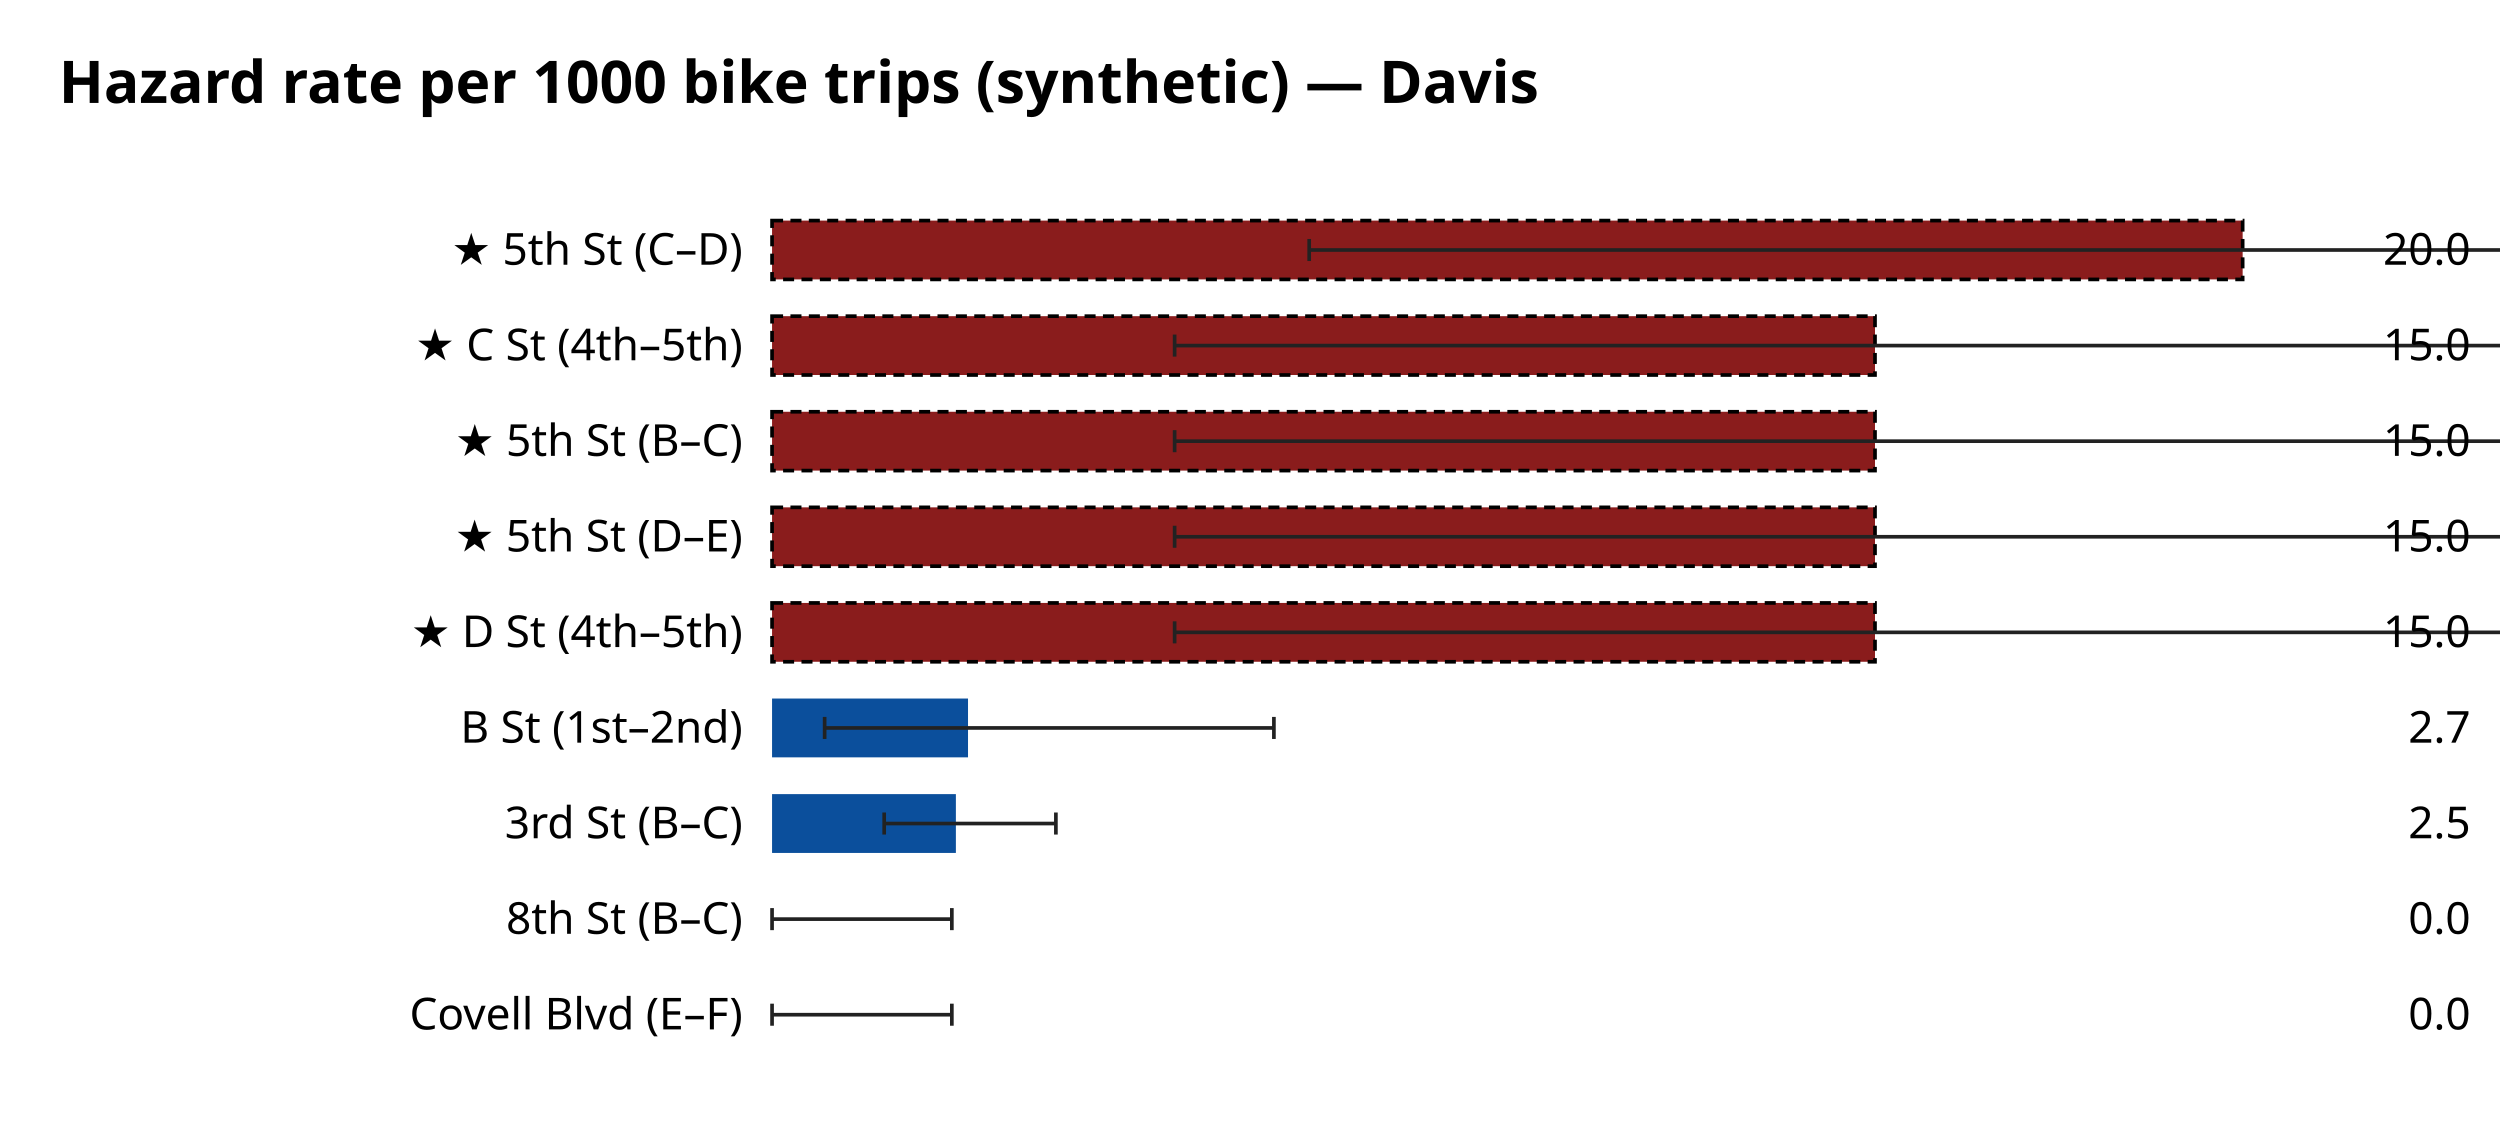
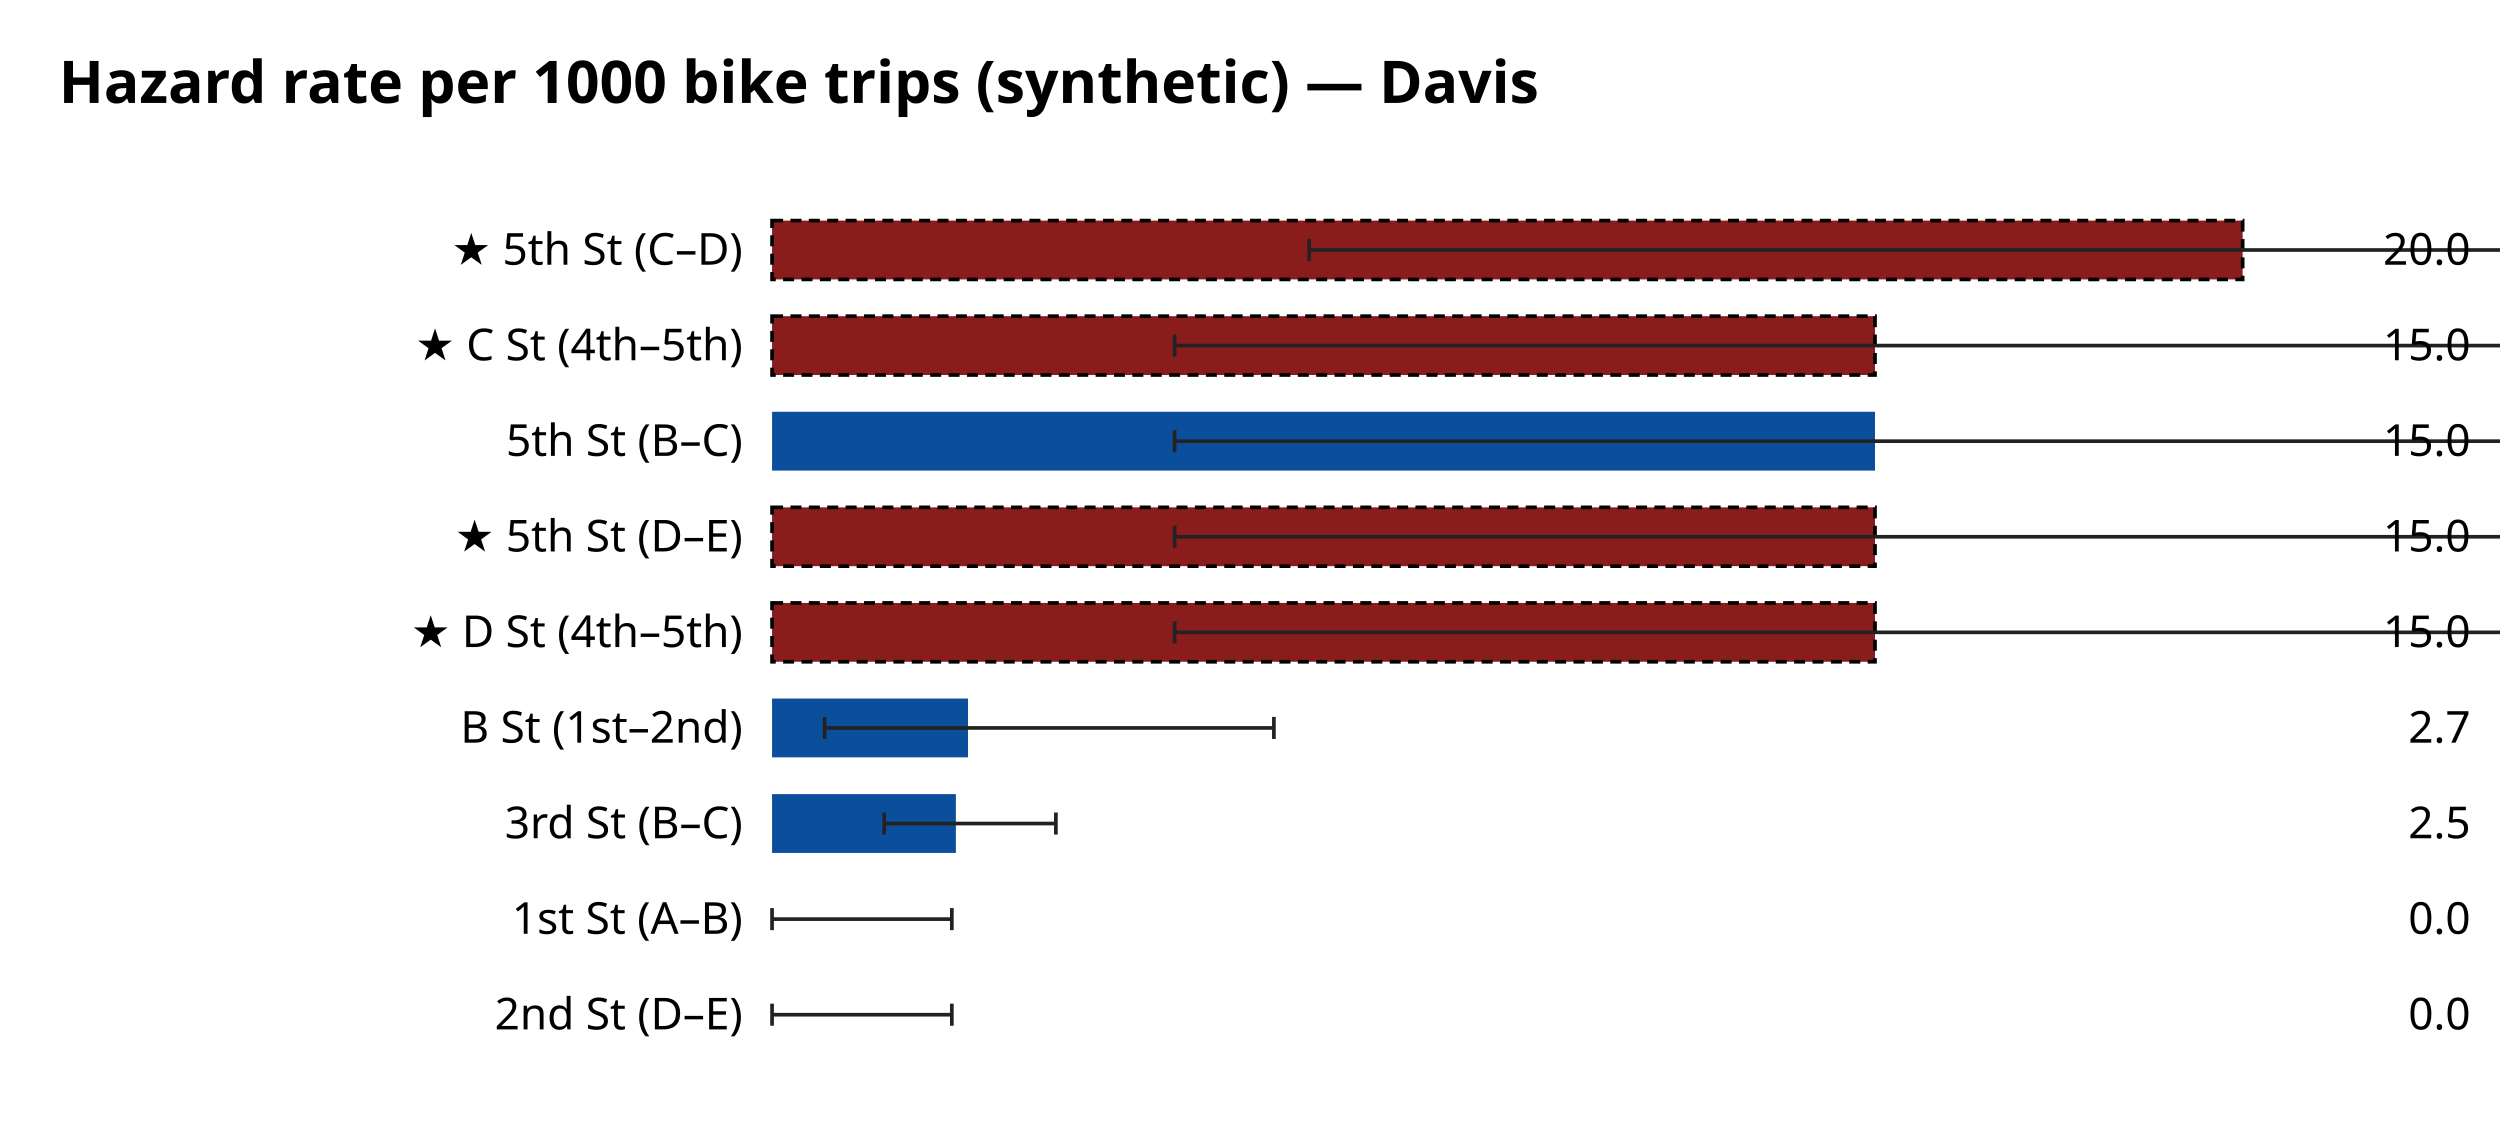
<svg xmlns="http://www.w3.org/2000/svg" width="680" height="306" viewBox="0 0 680 306" role="img" aria-label="Exposure-normalized hazard rate per 1000 by segment, Davis">
  <text x="16" y="28" font-family="sans-serif" font-size="16" font-weight="bold">Hazard rate per 1000 bike trips (synthetic) — Davis</text>
  <text x="202" y="72" font-family="sans-serif" font-size="12" text-anchor="end">★ 5th St (C–D)</text>
  <rect x="210" y="60" width="400.0" height="16" fill="#8a1c1c" stroke="#000" stroke-width="1" stroke-dasharray="3 2" />
  <line x1="356.1" y1="68" x2="1080.7" y2="68" stroke="#222" stroke-width="1" />
  <line x1="356.1" y1="65" x2="356.1" y2="71" stroke="#222" />
  <line x1="1080.7" y1="65" x2="1080.7" y2="71" stroke="#222" />
  <text x="672" y="72" font-family="sans-serif" font-size="12" text-anchor="end">20.0</text>
  <text x="202" y="98" font-family="sans-serif" font-size="12" text-anchor="end">★ C St (4th–5th)</text>
  <rect x="210" y="86" width="300.0" height="16" fill="#8a1c1c" stroke="#000" stroke-width="1" stroke-dasharray="3 2" />
  <line x1="319.5" y1="94" x2="863.0" y2="94" stroke="#222" stroke-width="1" />
  <line x1="319.5" y1="91" x2="319.5" y2="97" stroke="#222" />
  <line x1="863.0" y1="91" x2="863.0" y2="97" stroke="#222" />
  <text x="672" y="98" font-family="sans-serif" font-size="12" text-anchor="end">15.0</text>
-   <text x="202" y="124" font-family="sans-serif" font-size="12" text-anchor="end">★ 5th St (B–C)</text>
-   <rect x="210" y="112" width="300.0" height="16" fill="#8a1c1c" stroke="#000" stroke-width="1" stroke-dasharray="3 2" />
+   <text x="202" y="124" font-family="sans-serif" font-size="12" text-anchor="end">5th St (B–C)</text>
+   <rect x="210" y="112" width="300.0" height="16" fill="#0b4f9c" />
  <line x1="319.5" y1="120" x2="863.0" y2="120" stroke="#222" stroke-width="1" />
  <line x1="319.5" y1="117" x2="319.5" y2="123" stroke="#222" />
  <line x1="863.0" y1="117" x2="863.0" y2="123" stroke="#222" />
  <text x="672" y="124" font-family="sans-serif" font-size="12" text-anchor="end">15.0</text>
  <text x="202" y="150" font-family="sans-serif" font-size="12" text-anchor="end">★ 5th St (D–E)</text>
  <rect x="210" y="138" width="300.0" height="16" fill="#8a1c1c" stroke="#000" stroke-width="1" stroke-dasharray="3 2" />
  <line x1="319.5" y1="146" x2="863.0" y2="146" stroke="#222" stroke-width="1" />
  <line x1="319.5" y1="143" x2="319.5" y2="149" stroke="#222" />
  <line x1="863.0" y1="143" x2="863.0" y2="149" stroke="#222" />
  <text x="672" y="150" font-family="sans-serif" font-size="12" text-anchor="end">15.0</text>
  <text x="202" y="176" font-family="sans-serif" font-size="12" text-anchor="end">★ D St (4th–5th)</text>
  <rect x="210" y="164" width="300.0" height="16" fill="#8a1c1c" stroke="#000" stroke-width="1" stroke-dasharray="3 2" />
  <line x1="319.5" y1="172" x2="863.0" y2="172" stroke="#222" stroke-width="1" />
  <line x1="319.5" y1="169" x2="319.5" y2="175" stroke="#222" />
  <line x1="863.0" y1="169" x2="863.0" y2="175" stroke="#222" />
  <text x="672" y="176" font-family="sans-serif" font-size="12" text-anchor="end">15.0</text>
  <text x="202" y="202" font-family="sans-serif" font-size="12" text-anchor="end">B St (1st–2nd)</text>
  <rect x="210" y="190" width="53.3" height="16" fill="#0b4f9c" />
  <line x1="224.3" y1="198" x2="346.5" y2="198" stroke="#222" stroke-width="1" />
  <line x1="224.3" y1="195" x2="224.3" y2="201" stroke="#222" />
  <line x1="346.5" y1="195" x2="346.5" y2="201" stroke="#222" />
  <text x="672" y="202" font-family="sans-serif" font-size="12" text-anchor="end">2.7</text>
  <text x="202" y="228" font-family="sans-serif" font-size="12" text-anchor="end">3rd St (B–C)</text>
  <rect x="210" y="216" width="50.0" height="16" fill="#0b4f9c" />
  <line x1="240.5" y1="224" x2="287.2" y2="224" stroke="#222" stroke-width="1" />
  <line x1="240.5" y1="221" x2="240.5" y2="227" stroke="#222" />
  <line x1="287.2" y1="221" x2="287.2" y2="227" stroke="#222" />
  <text x="672" y="228" font-family="sans-serif" font-size="12" text-anchor="end">2.5</text>
-   <text x="202" y="254" font-family="sans-serif" font-size="12" text-anchor="end">8th St (B–C)</text>
+   <text x="202" y="254" font-family="sans-serif" font-size="12" text-anchor="end">1st St (A–B)</text>
  <rect x="210" y="242" width="0.0" height="16" fill="#0b4f9c" />
  <line x1="210.0" y1="250" x2="258.9" y2="250" stroke="#222" stroke-width="1" />
  <line x1="210.0" y1="247" x2="210.0" y2="253" stroke="#222" />
  <line x1="258.9" y1="247" x2="258.9" y2="253" stroke="#222" />
  <text x="672" y="254" font-family="sans-serif" font-size="12" text-anchor="end">0.0</text>
-   <text x="202" y="280" font-family="sans-serif" font-size="12" text-anchor="end">Covell Blvd (E–F)</text>
+   <text x="202" y="280" font-family="sans-serif" font-size="12" text-anchor="end">2nd St (D–E)</text>
  <rect x="210" y="268" width="0.0" height="16" fill="#0b4f9c" />
  <line x1="210.0" y1="276" x2="258.9" y2="276" stroke="#222" stroke-width="1" />
  <line x1="210.0" y1="273" x2="210.0" y2="279" stroke="#222" />
  <line x1="258.9" y1="273" x2="258.9" y2="279" stroke="#222" />
  <text x="672" y="280" font-family="sans-serif" font-size="12" text-anchor="end">0.0</text>
</svg>
